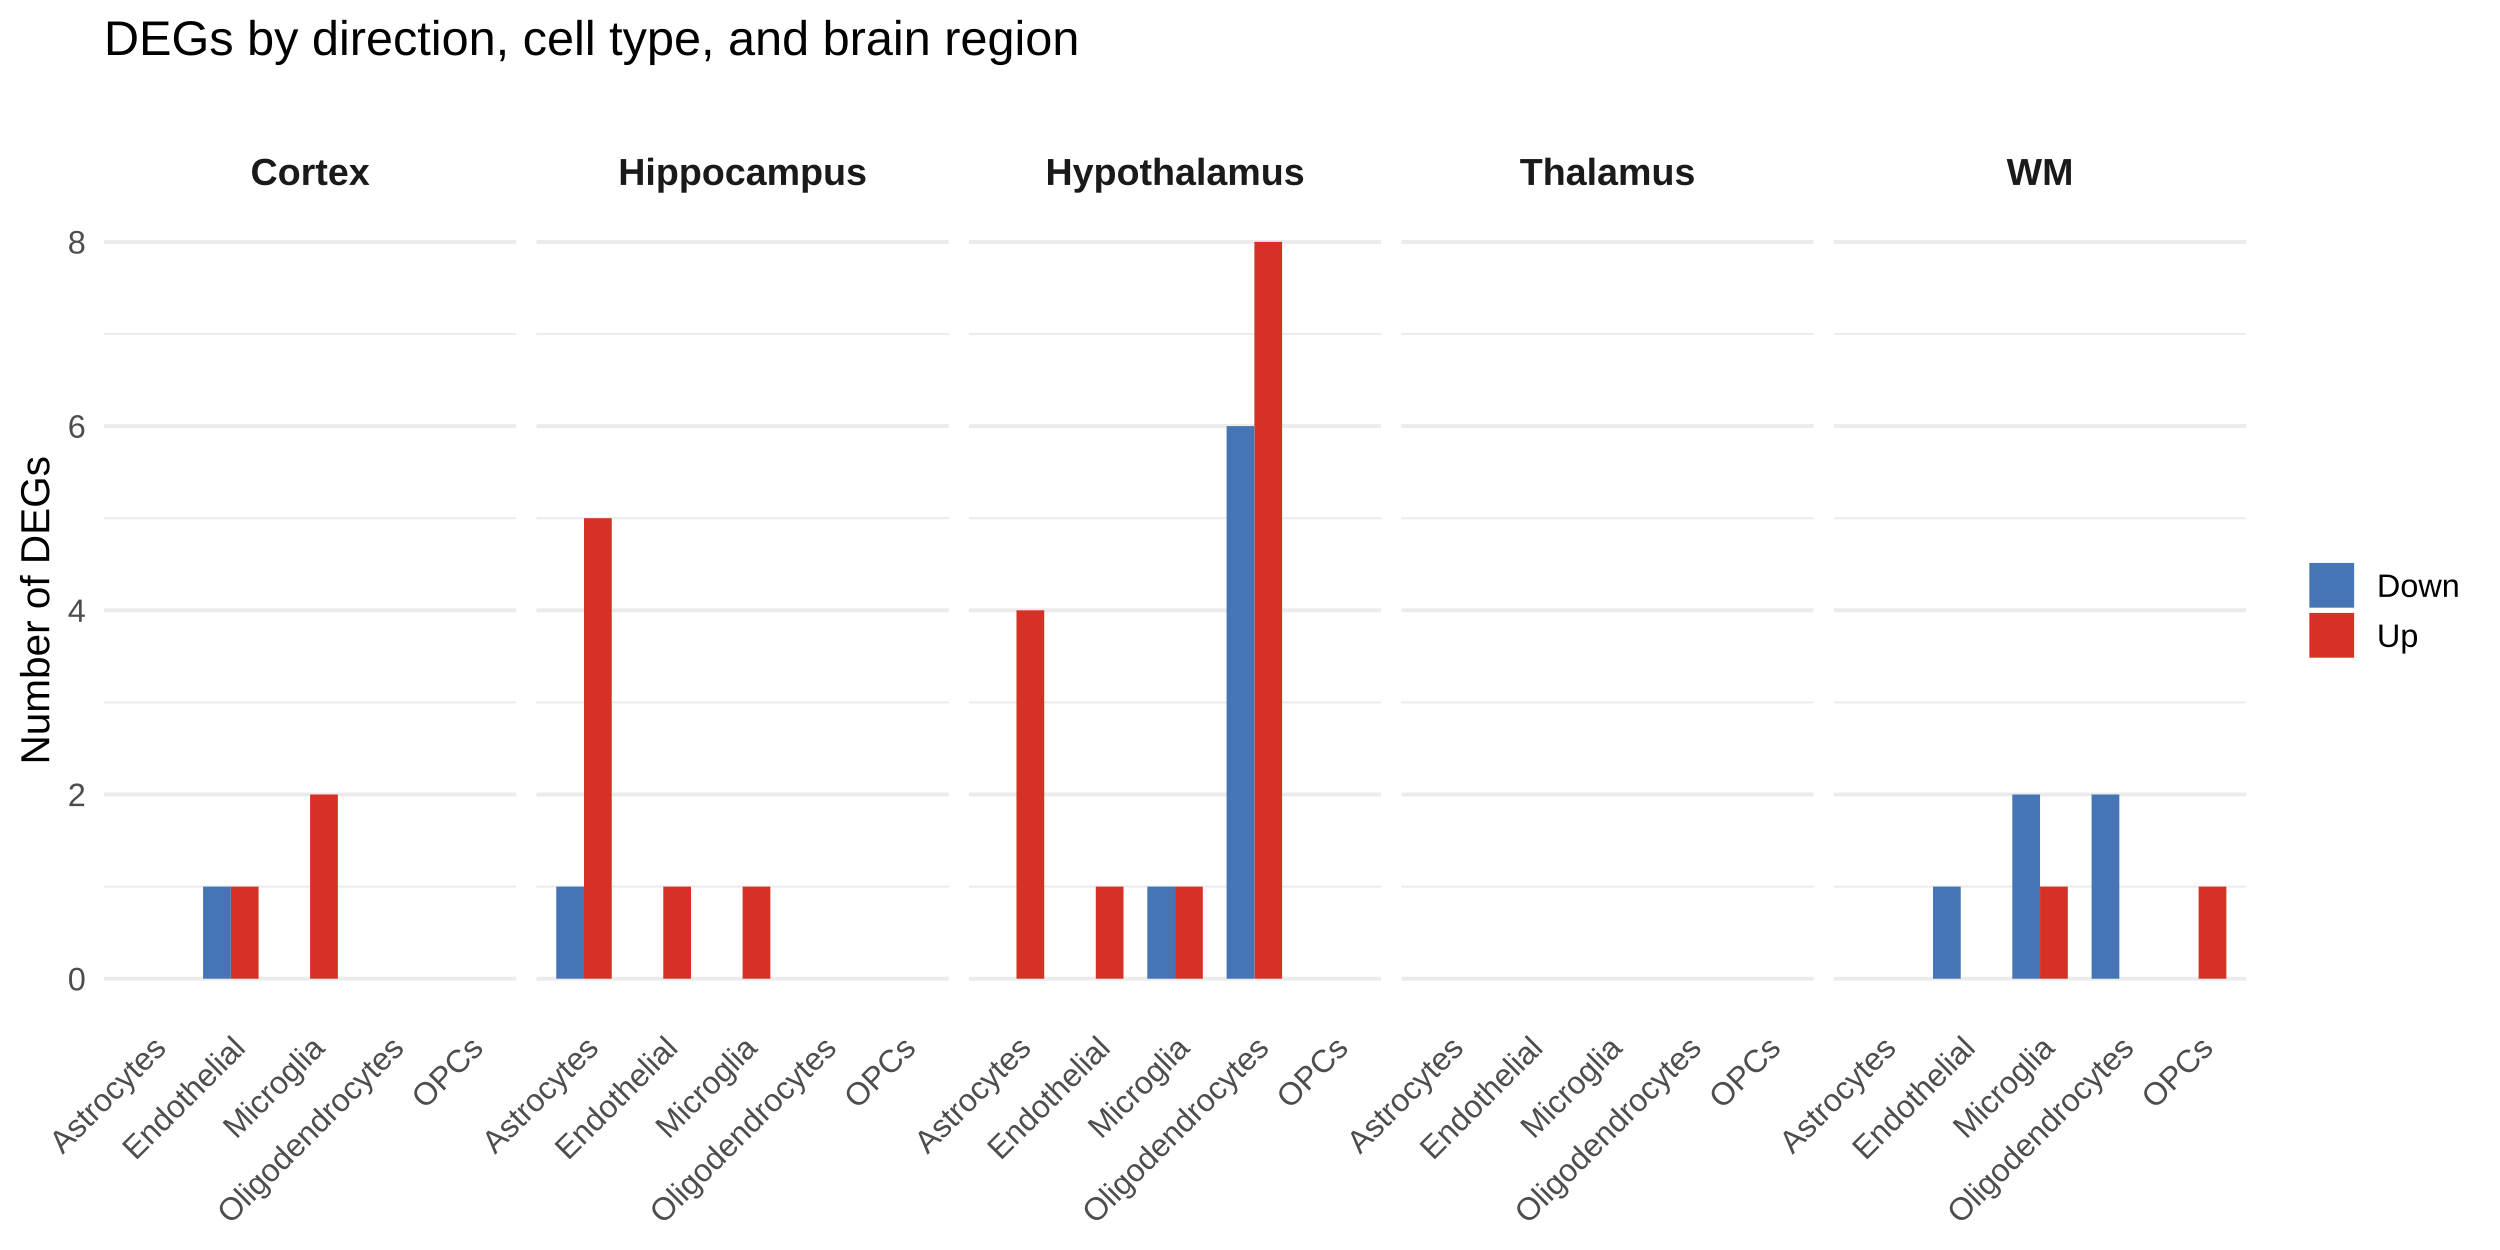
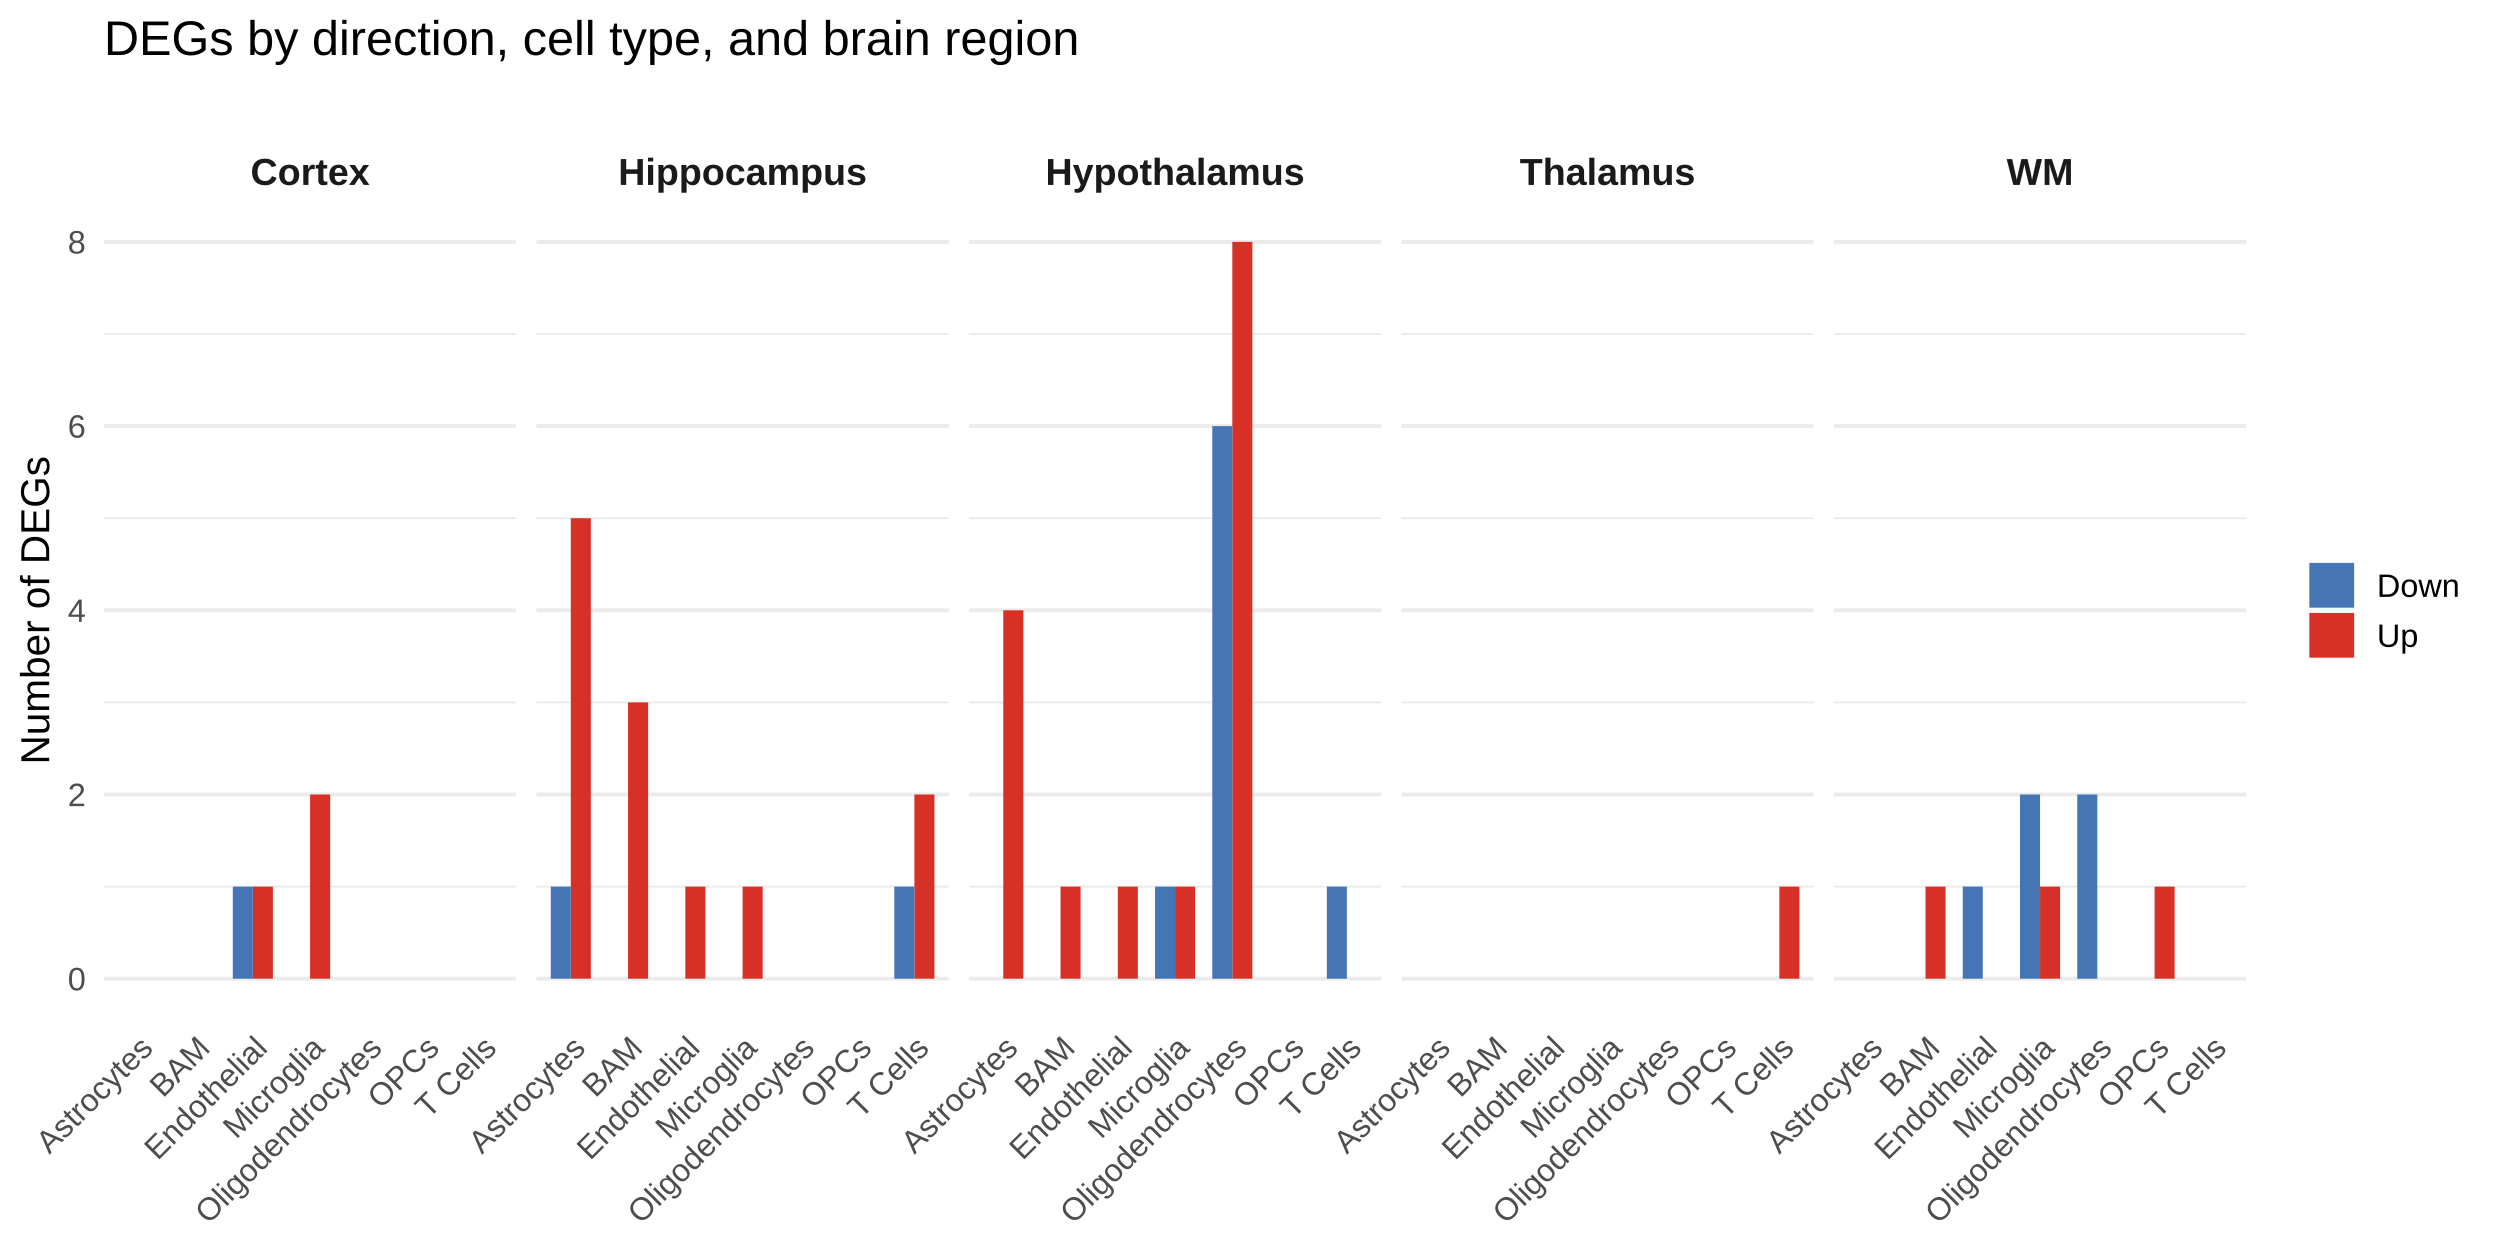
<svg xmlns="http://www.w3.org/2000/svg" width="864.00pt" height="432.00pt" viewBox="0 0 864.00 432.00">
  <g class="svglite">
    <defs>
      <style type="text/css">
    .svglite line, .svglite polyline, .svglite polygon, .svglite path, .svglite rect, .svglite circle {
      fill: none;
      stroke: #000000;
      stroke-linecap: round;
      stroke-linejoin: round;
      stroke-miterlimit: 10.00;
    }
    .svglite text {
      white-space: pre;
    }
    .svglite g.glyphgroup path {
      fill: inherit;
      stroke: none;
    }
  </style>
    </defs>
    <rect width="100%" height="100%" style="stroke: none; fill: #FFFFFF;" />
    <defs>
      <clipPath id="cpMC4wMHw4NjQuMDB8MC4wMHw0MzIuMDA=">
        <rect x="0.00" y="0.00" width="864.00" height="432.00" />
      </clipPath>
    </defs>
    <g clip-path="url(#cpMC4wMHw4NjQuMDB8MC4wMHw0MzIuMDA=)">
      <rect x="0.00" y="0" width="864.00" height="432.00" style="stroke-width: 1.36; stroke: none; fill: #FFFFFF;" />
    </g>
    <defs>
      <clipPath id="cpMzUuOTJ8MTc4LjQyfDcwLjg2fDM1MC45Nw==">
        <rect x="35.92" y="70.86" width="142.49" height="280.11" />
      </clipPath>
    </defs>
    <g clip-path="url(#cpMzUuOTJ8MTc4LjQyfDcwLjg2fDM1MC45Nw==)">
      <polyline points="35.92,306.41 178.42,306.41 " style="stroke-width: 0.68; stroke: #EBEBEB; stroke-linecap: butt;" />
      <polyline points="35.92,242.75 178.42,242.75 " style="stroke-width: 0.68; stroke: #EBEBEB; stroke-linecap: butt;" />
      <polyline points="35.92,179.09 178.42,179.09 " style="stroke-width: 0.68; stroke: #EBEBEB; stroke-linecap: butt;" />
      <polyline points="35.92,115.42 178.42,115.42 " style="stroke-width: 0.68; stroke: #EBEBEB; stroke-linecap: butt;" />
      <polyline points="35.92,338.24 178.42,338.24 " style="stroke-width: 1.36; stroke: #EBEBEB; stroke-linecap: butt;" />
      <polyline points="35.92,274.58 178.42,274.58 " style="stroke-width: 1.36; stroke: #EBEBEB; stroke-linecap: butt;" />
      <polyline points="35.92,210.92 178.42,210.92 " style="stroke-width: 1.36; stroke: #EBEBEB; stroke-linecap: butt;" />
      <polyline points="35.92,147.26 178.42,147.26 " style="stroke-width: 1.36; stroke: #EBEBEB; stroke-linecap: butt;" />
      <polyline points="35.92,83.59 178.42,83.59 " style="stroke-width: 1.36; stroke: #EBEBEB; stroke-linecap: butt;" />
-       <rect x="52.36" y="338.24" width="9.59" height="0.00" style="stroke-width: 1.36; stroke: none; stroke-linecap: butt; stroke-linejoin: miter; fill: #D73027;" />
-       <rect x="42.77" y="338.24" width="9.59" height="0.00" style="stroke-width: 1.36; stroke: none; stroke-linecap: butt; stroke-linejoin: miter; fill: #4575B4;" />
-       <rect x="79.77" y="306.41" width="9.59" height="31.83" style="stroke-width: 1.36; stroke: none; stroke-linecap: butt; stroke-linejoin: miter; fill: #D73027;" />
-       <rect x="70.18" y="306.41" width="9.59" height="31.83" style="stroke-width: 1.36; stroke: none; stroke-linecap: butt; stroke-linejoin: miter; fill: #4575B4;" />
-       <rect x="107.17" y="274.58" width="9.59" height="63.66" style="stroke-width: 1.36; stroke: none; stroke-linecap: butt; stroke-linejoin: miter; fill: #D73027;" />
-       <rect x="97.58" y="338.24" width="9.59" height="0.00" style="stroke-width: 1.36; stroke: none; stroke-linecap: butt; stroke-linejoin: miter; fill: #4575B4;" />
-       <rect x="134.57" y="338.24" width="9.59" height="0.00" style="stroke-width: 1.36; stroke: none; stroke-linecap: butt; stroke-linejoin: miter; fill: #D73027;" />
-       <rect x="124.98" y="338.24" width="9.59" height="0.00" style="stroke-width: 1.36; stroke: none; stroke-linecap: butt; stroke-linejoin: miter; fill: #4575B4;" />
-       <rect x="161.97" y="338.24" width="9.59" height="0.00" style="stroke-width: 1.36; stroke: none; stroke-linecap: butt; stroke-linejoin: miter; fill: #D73027;" />
-       <rect x="152.38" y="338.24" width="9.59" height="0.00" style="stroke-width: 1.36; stroke: none; stroke-linecap: butt; stroke-linejoin: miter; fill: #4575B4;" />
+       <rect x="47.80" y="338.24" width="6.93" height="0.00" style="stroke-width: 1.36; stroke: none; stroke-linecap: butt; stroke-linejoin: miter; fill: #D73027;" />
+       <rect x="40.87" y="338.24" width="6.93" height="0.00" style="stroke-width: 1.36; stroke: none; stroke-linecap: butt; stroke-linejoin: miter; fill: #4575B4;" />
+       <rect x="67.59" y="338.24" width="6.93" height="0.00" style="stroke-width: 1.36; stroke: none; stroke-linecap: butt; stroke-linejoin: miter; fill: #D73027;" />
+       <rect x="60.66" y="338.24" width="6.93" height="0.00" style="stroke-width: 1.36; stroke: none; stroke-linecap: butt; stroke-linejoin: miter; fill: #4575B4;" />
+       <rect x="87.38" y="306.41" width="6.93" height="31.83" style="stroke-width: 1.36; stroke: none; stroke-linecap: butt; stroke-linejoin: miter; fill: #D73027;" />
+       <rect x="80.45" y="306.41" width="6.93" height="31.83" style="stroke-width: 1.36; stroke: none; stroke-linecap: butt; stroke-linejoin: miter; fill: #4575B4;" />
+       <rect x="107.17" y="274.58" width="6.93" height="63.66" style="stroke-width: 1.36; stroke: none; stroke-linecap: butt; stroke-linejoin: miter; fill: #D73027;" />
+       <rect x="100.24" y="338.24" width="6.93" height="0.00" style="stroke-width: 1.36; stroke: none; stroke-linecap: butt; stroke-linejoin: miter; fill: #4575B4;" />
+       <rect x="126.96" y="338.24" width="6.93" height="0.00" style="stroke-width: 1.36; stroke: none; stroke-linecap: butt; stroke-linejoin: miter; fill: #D73027;" />
+       <rect x="120.03" y="338.24" width="6.93" height="0.00" style="stroke-width: 1.36; stroke: none; stroke-linecap: butt; stroke-linejoin: miter; fill: #4575B4;" />
+       <rect x="146.75" y="338.24" width="6.93" height="0.00" style="stroke-width: 1.36; stroke: none; stroke-linecap: butt; stroke-linejoin: miter; fill: #D73027;" />
+       <rect x="139.82" y="338.24" width="6.93" height="0.00" style="stroke-width: 1.36; stroke: none; stroke-linecap: butt; stroke-linejoin: miter; fill: #4575B4;" />
+       <rect x="166.54" y="338.24" width="6.93" height="0.00" style="stroke-width: 1.36; stroke: none; stroke-linecap: butt; stroke-linejoin: miter; fill: #D73027;" />
+       <rect x="159.61" y="338.24" width="6.93" height="0.00" style="stroke-width: 1.36; stroke: none; stroke-linecap: butt; stroke-linejoin: miter; fill: #4575B4;" />
    </g>
    <g clip-path="url(#cpMC4wMHw4NjQuMDB8MC4wMHw0MzIuMDA=)">
</g>
    <defs>
      <clipPath id="cpMTg1LjM5fDMyNy44OHw3MC44NnwzNTAuOTc=">
        <rect x="185.39" y="70.86" width="142.49" height="280.11" />
      </clipPath>
    </defs>
    <g clip-path="url(#cpMTg1LjM5fDMyNy44OHw3MC44NnwzNTAuOTc=)">
      <polyline points="185.39,306.41 327.88,306.41 " style="stroke-width: 0.68; stroke: #EBEBEB; stroke-linecap: butt;" />
      <polyline points="185.39,242.75 327.88,242.75 " style="stroke-width: 0.68; stroke: #EBEBEB; stroke-linecap: butt;" />
      <polyline points="185.39,179.09 327.88,179.09 " style="stroke-width: 0.68; stroke: #EBEBEB; stroke-linecap: butt;" />
      <polyline points="185.39,115.42 327.88,115.42 " style="stroke-width: 0.68; stroke: #EBEBEB; stroke-linecap: butt;" />
      <polyline points="185.39,338.24 327.88,338.24 " style="stroke-width: 1.36; stroke: #EBEBEB; stroke-linecap: butt;" />
      <polyline points="185.39,274.58 327.88,274.58 " style="stroke-width: 1.36; stroke: #EBEBEB; stroke-linecap: butt;" />
      <polyline points="185.39,210.92 327.88,210.92 " style="stroke-width: 1.36; stroke: #EBEBEB; stroke-linecap: butt;" />
      <polyline points="185.39,147.26 327.88,147.26 " style="stroke-width: 1.36; stroke: #EBEBEB; stroke-linecap: butt;" />
      <polyline points="185.39,83.59 327.88,83.59 " style="stroke-width: 1.36; stroke: #EBEBEB; stroke-linecap: butt;" />
-       <rect x="201.83" y="179.09" width="9.59" height="159.15" style="stroke-width: 1.36; stroke: none; stroke-linecap: butt; stroke-linejoin: miter; fill: #D73027;" />
-       <rect x="192.24" y="306.41" width="9.59" height="31.83" style="stroke-width: 1.36; stroke: none; stroke-linecap: butt; stroke-linejoin: miter; fill: #4575B4;" />
-       <rect x="229.23" y="306.41" width="9.59" height="31.83" style="stroke-width: 1.36; stroke: none; stroke-linecap: butt; stroke-linejoin: miter; fill: #D73027;" />
-       <rect x="219.64" y="338.24" width="9.59" height="0.00" style="stroke-width: 1.36; stroke: none; stroke-linecap: butt; stroke-linejoin: miter; fill: #4575B4;" />
-       <rect x="256.64" y="306.41" width="9.59" height="31.83" style="stroke-width: 1.36; stroke: none; stroke-linecap: butt; stroke-linejoin: miter; fill: #D73027;" />
-       <rect x="247.05" y="338.24" width="9.59" height="0.00" style="stroke-width: 1.36; stroke: none; stroke-linecap: butt; stroke-linejoin: miter; fill: #4575B4;" />
-       <rect x="284.04" y="338.24" width="9.59" height="0.00" style="stroke-width: 1.36; stroke: none; stroke-linecap: butt; stroke-linejoin: miter; fill: #D73027;" />
-       <rect x="274.45" y="338.24" width="9.59" height="0.00" style="stroke-width: 1.36; stroke: none; stroke-linecap: butt; stroke-linejoin: miter; fill: #4575B4;" />
-       <rect x="311.44" y="338.24" width="9.59" height="0.00" style="stroke-width: 1.36; stroke: none; stroke-linecap: butt; stroke-linejoin: miter; fill: #D73027;" />
-       <rect x="301.85" y="338.24" width="9.59" height="0.00" style="stroke-width: 1.36; stroke: none; stroke-linecap: butt; stroke-linejoin: miter; fill: #4575B4;" />
+       <rect x="197.26" y="179.09" width="6.93" height="159.15" style="stroke-width: 1.36; stroke: none; stroke-linecap: butt; stroke-linejoin: miter; fill: #D73027;" />
+       <rect x="190.34" y="306.41" width="6.93" height="31.83" style="stroke-width: 1.36; stroke: none; stroke-linecap: butt; stroke-linejoin: miter; fill: #4575B4;" />
+       <rect x="217.06" y="242.75" width="6.93" height="95.49" style="stroke-width: 1.36; stroke: none; stroke-linecap: butt; stroke-linejoin: miter; fill: #D73027;" />
+       <rect x="210.13" y="338.24" width="6.93" height="0.00" style="stroke-width: 1.36; stroke: none; stroke-linecap: butt; stroke-linejoin: miter; fill: #4575B4;" />
+       <rect x="236.85" y="306.41" width="6.93" height="31.83" style="stroke-width: 1.36; stroke: none; stroke-linecap: butt; stroke-linejoin: miter; fill: #D73027;" />
+       <rect x="229.92" y="338.24" width="6.93" height="0.00" style="stroke-width: 1.36; stroke: none; stroke-linecap: butt; stroke-linejoin: miter; fill: #4575B4;" />
+       <rect x="256.64" y="306.41" width="6.93" height="31.83" style="stroke-width: 1.36; stroke: none; stroke-linecap: butt; stroke-linejoin: miter; fill: #D73027;" />
+       <rect x="249.71" y="338.24" width="6.93" height="0.00" style="stroke-width: 1.36; stroke: none; stroke-linecap: butt; stroke-linejoin: miter; fill: #4575B4;" />
+       <rect x="276.43" y="338.24" width="6.93" height="0.00" style="stroke-width: 1.36; stroke: none; stroke-linecap: butt; stroke-linejoin: miter; fill: #D73027;" />
+       <rect x="269.50" y="338.24" width="6.93" height="0.00" style="stroke-width: 1.36; stroke: none; stroke-linecap: butt; stroke-linejoin: miter; fill: #4575B4;" />
+       <rect x="296.22" y="338.24" width="6.93" height="0.00" style="stroke-width: 1.36; stroke: none; stroke-linecap: butt; stroke-linejoin: miter; fill: #D73027;" />
+       <rect x="289.29" y="338.24" width="6.93" height="0.00" style="stroke-width: 1.36; stroke: none; stroke-linecap: butt; stroke-linejoin: miter; fill: #4575B4;" />
+       <rect x="316.01" y="274.58" width="6.93" height="63.66" style="stroke-width: 1.36; stroke: none; stroke-linecap: butt; stroke-linejoin: miter; fill: #D73027;" />
+       <rect x="309.08" y="306.41" width="6.93" height="31.83" style="stroke-width: 1.36; stroke: none; stroke-linecap: butt; stroke-linejoin: miter; fill: #4575B4;" />
    </g>
    <g clip-path="url(#cpMC4wMHw4NjQuMDB8MC4wMHw0MzIuMDA=)">
</g>
    <defs>
      <clipPath id="cpMzM0Ljg2fDQ3Ny4zNXw3MC44NnwzNTAuOTc=">
        <rect x="334.86" y="70.86" width="142.49" height="280.11" />
      </clipPath>
    </defs>
    <g clip-path="url(#cpMzM0Ljg2fDQ3Ny4zNXw3MC44NnwzNTAuOTc=)">
      <polyline points="334.86,306.41 477.35,306.41 " style="stroke-width: 0.68; stroke: #EBEBEB; stroke-linecap: butt;" />
      <polyline points="334.86,242.75 477.35,242.75 " style="stroke-width: 0.68; stroke: #EBEBEB; stroke-linecap: butt;" />
      <polyline points="334.86,179.09 477.35,179.09 " style="stroke-width: 0.68; stroke: #EBEBEB; stroke-linecap: butt;" />
      <polyline points="334.86,115.42 477.35,115.42 " style="stroke-width: 0.68; stroke: #EBEBEB; stroke-linecap: butt;" />
      <polyline points="334.86,338.24 477.35,338.24 " style="stroke-width: 1.36; stroke: #EBEBEB; stroke-linecap: butt;" />
      <polyline points="334.86,274.58 477.35,274.58 " style="stroke-width: 1.36; stroke: #EBEBEB; stroke-linecap: butt;" />
      <polyline points="334.86,210.92 477.35,210.92 " style="stroke-width: 1.36; stroke: #EBEBEB; stroke-linecap: butt;" />
      <polyline points="334.86,147.26 477.35,147.26 " style="stroke-width: 1.36; stroke: #EBEBEB; stroke-linecap: butt;" />
      <polyline points="334.86,83.59 477.35,83.59 " style="stroke-width: 1.36; stroke: #EBEBEB; stroke-linecap: butt;" />
-       <rect x="351.30" y="210.92" width="9.59" height="127.32" style="stroke-width: 1.36; stroke: none; stroke-linecap: butt; stroke-linejoin: miter; fill: #D73027;" />
-       <rect x="341.71" y="338.24" width="9.59" height="0.00" style="stroke-width: 1.36; stroke: none; stroke-linecap: butt; stroke-linejoin: miter; fill: #4575B4;" />
-       <rect x="378.70" y="306.41" width="9.59" height="31.83" style="stroke-width: 1.36; stroke: none; stroke-linecap: butt; stroke-linejoin: miter; fill: #D73027;" />
-       <rect x="369.11" y="338.24" width="9.59" height="0.00" style="stroke-width: 1.36; stroke: none; stroke-linecap: butt; stroke-linejoin: miter; fill: #4575B4;" />
-       <rect x="406.10" y="306.41" width="9.59" height="31.83" style="stroke-width: 1.36; stroke: none; stroke-linecap: butt; stroke-linejoin: miter; fill: #D73027;" />
-       <rect x="396.51" y="306.41" width="9.59" height="31.83" style="stroke-width: 1.36; stroke: none; stroke-linecap: butt; stroke-linejoin: miter; fill: #4575B4;" />
-       <rect x="433.51" y="83.59" width="9.59" height="254.65" style="stroke-width: 1.36; stroke: none; stroke-linecap: butt; stroke-linejoin: miter; fill: #D73027;" />
-       <rect x="423.91" y="147.26" width="9.59" height="190.98" style="stroke-width: 1.36; stroke: none; stroke-linecap: butt; stroke-linejoin: miter; fill: #4575B4;" />
-       <rect x="460.91" y="338.24" width="9.59" height="0.00" style="stroke-width: 1.36; stroke: none; stroke-linecap: butt; stroke-linejoin: miter; fill: #D73027;" />
-       <rect x="451.32" y="338.24" width="9.59" height="0.00" style="stroke-width: 1.36; stroke: none; stroke-linecap: butt; stroke-linejoin: miter; fill: #4575B4;" />
+       <rect x="346.73" y="210.92" width="6.93" height="127.32" style="stroke-width: 1.36; stroke: none; stroke-linecap: butt; stroke-linejoin: miter; fill: #D73027;" />
+       <rect x="339.80" y="338.24" width="6.93" height="0.00" style="stroke-width: 1.36; stroke: none; stroke-linecap: butt; stroke-linejoin: miter; fill: #4575B4;" />
+       <rect x="366.52" y="306.41" width="6.93" height="31.83" style="stroke-width: 1.36; stroke: none; stroke-linecap: butt; stroke-linejoin: miter; fill: #D73027;" />
+       <rect x="359.60" y="338.24" width="6.93" height="0.00" style="stroke-width: 1.36; stroke: none; stroke-linecap: butt; stroke-linejoin: miter; fill: #4575B4;" />
+       <rect x="386.31" y="306.41" width="6.93" height="31.83" style="stroke-width: 1.36; stroke: none; stroke-linecap: butt; stroke-linejoin: miter; fill: #D73027;" />
+       <rect x="379.39" y="338.24" width="6.93" height="0.00" style="stroke-width: 1.36; stroke: none; stroke-linecap: butt; stroke-linejoin: miter; fill: #4575B4;" />
+       <rect x="406.10" y="306.41" width="6.93" height="31.83" style="stroke-width: 1.36; stroke: none; stroke-linecap: butt; stroke-linejoin: miter; fill: #D73027;" />
+       <rect x="399.18" y="306.41" width="6.93" height="31.83" style="stroke-width: 1.36; stroke: none; stroke-linecap: butt; stroke-linejoin: miter; fill: #4575B4;" />
+       <rect x="425.89" y="83.59" width="6.93" height="254.65" style="stroke-width: 1.36; stroke: none; stroke-linecap: butt; stroke-linejoin: miter; fill: #D73027;" />
+       <rect x="418.97" y="147.26" width="6.93" height="190.98" style="stroke-width: 1.36; stroke: none; stroke-linecap: butt; stroke-linejoin: miter; fill: #4575B4;" />
+       <rect x="445.68" y="338.24" width="6.93" height="0.00" style="stroke-width: 1.36; stroke: none; stroke-linecap: butt; stroke-linejoin: miter; fill: #D73027;" />
+       <rect x="438.76" y="338.24" width="6.93" height="0.00" style="stroke-width: 1.36; stroke: none; stroke-linecap: butt; stroke-linejoin: miter; fill: #4575B4;" />
+       <rect x="465.48" y="338.24" width="6.93" height="0.00" style="stroke-width: 1.36; stroke: none; stroke-linecap: butt; stroke-linejoin: miter; fill: #D73027;" />
+       <rect x="458.55" y="306.41" width="6.93" height="31.83" style="stroke-width: 1.36; stroke: none; stroke-linecap: butt; stroke-linejoin: miter; fill: #4575B4;" />
    </g>
    <g clip-path="url(#cpMC4wMHw4NjQuMDB8MC4wMHw0MzIuMDA=)">
</g>
    <defs>
      <clipPath id="cpNDg0LjMyfDYyNi44Mnw3MC44NnwzNTAuOTc=">
        <rect x="484.32" y="70.86" width="142.49" height="280.11" />
      </clipPath>
    </defs>
    <g clip-path="url(#cpNDg0LjMyfDYyNi44Mnw3MC44NnwzNTAuOTc=)">
      <polyline points="484.32,306.41 626.82,306.41 " style="stroke-width: 0.68; stroke: #EBEBEB; stroke-linecap: butt;" />
      <polyline points="484.32,242.75 626.82,242.75 " style="stroke-width: 0.68; stroke: #EBEBEB; stroke-linecap: butt;" />
      <polyline points="484.32,179.09 626.82,179.09 " style="stroke-width: 0.68; stroke: #EBEBEB; stroke-linecap: butt;" />
      <polyline points="484.32,115.42 626.82,115.42 " style="stroke-width: 0.68; stroke: #EBEBEB; stroke-linecap: butt;" />
      <polyline points="484.32,338.24 626.82,338.24 " style="stroke-width: 1.36; stroke: #EBEBEB; stroke-linecap: butt;" />
      <polyline points="484.32,274.58 626.82,274.58 " style="stroke-width: 1.36; stroke: #EBEBEB; stroke-linecap: butt;" />
      <polyline points="484.32,210.92 626.82,210.92 " style="stroke-width: 1.36; stroke: #EBEBEB; stroke-linecap: butt;" />
      <polyline points="484.32,147.26 626.82,147.26 " style="stroke-width: 1.36; stroke: #EBEBEB; stroke-linecap: butt;" />
      <polyline points="484.32,83.59 626.82,83.59 " style="stroke-width: 1.36; stroke: #EBEBEB; stroke-linecap: butt;" />
-       <rect x="500.76" y="338.24" width="9.59" height="0.00" style="stroke-width: 1.36; stroke: none; stroke-linecap: butt; stroke-linejoin: miter; fill: #D73027;" />
-       <rect x="491.17" y="338.24" width="9.59" height="0.00" style="stroke-width: 1.36; stroke: none; stroke-linecap: butt; stroke-linejoin: miter; fill: #4575B4;" />
-       <rect x="528.17" y="338.24" width="9.59" height="0.00" style="stroke-width: 1.36; stroke: none; stroke-linecap: butt; stroke-linejoin: miter; fill: #D73027;" />
-       <rect x="518.58" y="338.24" width="9.59" height="0.00" style="stroke-width: 1.36; stroke: none; stroke-linecap: butt; stroke-linejoin: miter; fill: #4575B4;" />
-       <rect x="555.57" y="338.24" width="9.59" height="0.00" style="stroke-width: 1.36; stroke: none; stroke-linecap: butt; stroke-linejoin: miter; fill: #D73027;" />
-       <rect x="545.98" y="338.24" width="9.59" height="0.00" style="stroke-width: 1.36; stroke: none; stroke-linecap: butt; stroke-linejoin: miter; fill: #4575B4;" />
-       <rect x="582.97" y="338.24" width="9.59" height="0.00" style="stroke-width: 1.36; stroke: none; stroke-linecap: butt; stroke-linejoin: miter; fill: #D73027;" />
-       <rect x="573.38" y="338.24" width="9.59" height="0.00" style="stroke-width: 1.36; stroke: none; stroke-linecap: butt; stroke-linejoin: miter; fill: #4575B4;" />
-       <rect x="610.37" y="338.24" width="9.59" height="0.00" style="stroke-width: 1.36; stroke: none; stroke-linecap: butt; stroke-linejoin: miter; fill: #D73027;" />
-       <rect x="600.78" y="338.24" width="9.59" height="0.00" style="stroke-width: 1.36; stroke: none; stroke-linecap: butt; stroke-linejoin: miter; fill: #4575B4;" />
+       <rect x="496.20" y="338.24" width="6.93" height="0.00" style="stroke-width: 1.36; stroke: none; stroke-linecap: butt; stroke-linejoin: miter; fill: #D73027;" />
+       <rect x="489.27" y="338.24" width="6.93" height="0.00" style="stroke-width: 1.36; stroke: none; stroke-linecap: butt; stroke-linejoin: miter; fill: #4575B4;" />
+       <rect x="515.99" y="338.24" width="6.93" height="0.00" style="stroke-width: 1.36; stroke: none; stroke-linecap: butt; stroke-linejoin: miter; fill: #D73027;" />
+       <rect x="509.06" y="338.24" width="6.93" height="0.00" style="stroke-width: 1.36; stroke: none; stroke-linecap: butt; stroke-linejoin: miter; fill: #4575B4;" />
+       <rect x="535.78" y="338.24" width="6.93" height="0.00" style="stroke-width: 1.36; stroke: none; stroke-linecap: butt; stroke-linejoin: miter; fill: #D73027;" />
+       <rect x="528.85" y="338.24" width="6.93" height="0.00" style="stroke-width: 1.36; stroke: none; stroke-linecap: butt; stroke-linejoin: miter; fill: #4575B4;" />
+       <rect x="555.57" y="338.24" width="6.93" height="0.00" style="stroke-width: 1.36; stroke: none; stroke-linecap: butt; stroke-linejoin: miter; fill: #D73027;" />
+       <rect x="548.64" y="338.24" width="6.93" height="0.00" style="stroke-width: 1.36; stroke: none; stroke-linecap: butt; stroke-linejoin: miter; fill: #4575B4;" />
+       <rect x="575.36" y="338.24" width="6.93" height="0.00" style="stroke-width: 1.36; stroke: none; stroke-linecap: butt; stroke-linejoin: miter; fill: #D73027;" />
+       <rect x="568.43" y="338.24" width="6.93" height="0.00" style="stroke-width: 1.36; stroke: none; stroke-linecap: butt; stroke-linejoin: miter; fill: #4575B4;" />
+       <rect x="595.15" y="338.24" width="6.93" height="0.00" style="stroke-width: 1.36; stroke: none; stroke-linecap: butt; stroke-linejoin: miter; fill: #D73027;" />
+       <rect x="588.22" y="338.24" width="6.93" height="0.00" style="stroke-width: 1.36; stroke: none; stroke-linecap: butt; stroke-linejoin: miter; fill: #4575B4;" />
+       <rect x="614.94" y="306.41" width="6.93" height="31.83" style="stroke-width: 1.36; stroke: none; stroke-linecap: butt; stroke-linejoin: miter; fill: #D73027;" />
+       <rect x="608.02" y="338.24" width="6.93" height="0.00" style="stroke-width: 1.36; stroke: none; stroke-linecap: butt; stroke-linejoin: miter; fill: #4575B4;" />
    </g>
    <g clip-path="url(#cpMC4wMHw4NjQuMDB8MC4wMHw0MzIuMDA=)">
</g>
    <defs>
      <clipPath id="cpNjMzLjc5fDc3Ni4yOHw3MC44NnwzNTAuOTc=">
        <rect x="633.79" y="70.86" width="142.49" height="280.11" />
      </clipPath>
    </defs>
    <g clip-path="url(#cpNjMzLjc5fDc3Ni4yOHw3MC44NnwzNTAuOTc=)">
      <polyline points="633.79,306.41 776.28,306.41 " style="stroke-width: 0.68; stroke: #EBEBEB; stroke-linecap: butt;" />
      <polyline points="633.79,242.75 776.28,242.75 " style="stroke-width: 0.68; stroke: #EBEBEB; stroke-linecap: butt;" />
      <polyline points="633.79,179.09 776.28,179.09 " style="stroke-width: 0.68; stroke: #EBEBEB; stroke-linecap: butt;" />
      <polyline points="633.79,115.42 776.28,115.42 " style="stroke-width: 0.68; stroke: #EBEBEB; stroke-linecap: butt;" />
      <polyline points="633.79,338.24 776.28,338.24 " style="stroke-width: 1.36; stroke: #EBEBEB; stroke-linecap: butt;" />
      <polyline points="633.79,274.58 776.28,274.58 " style="stroke-width: 1.36; stroke: #EBEBEB; stroke-linecap: butt;" />
      <polyline points="633.79,210.92 776.28,210.92 " style="stroke-width: 1.36; stroke: #EBEBEB; stroke-linecap: butt;" />
      <polyline points="633.79,147.26 776.28,147.26 " style="stroke-width: 1.36; stroke: #EBEBEB; stroke-linecap: butt;" />
      <polyline points="633.79,83.59 776.28,83.59 " style="stroke-width: 1.36; stroke: #EBEBEB; stroke-linecap: butt;" />
-       <rect x="650.23" y="338.24" width="9.59" height="0.00" style="stroke-width: 1.36; stroke: none; stroke-linecap: butt; stroke-linejoin: miter; fill: #D73027;" />
-       <rect x="640.64" y="338.24" width="9.59" height="0.00" style="stroke-width: 1.36; stroke: none; stroke-linecap: butt; stroke-linejoin: miter; fill: #4575B4;" />
-       <rect x="677.63" y="338.24" width="9.59" height="0.00" style="stroke-width: 1.36; stroke: none; stroke-linecap: butt; stroke-linejoin: miter; fill: #D73027;" />
-       <rect x="668.04" y="306.41" width="9.59" height="31.83" style="stroke-width: 1.36; stroke: none; stroke-linecap: butt; stroke-linejoin: miter; fill: #4575B4;" />
-       <rect x="705.04" y="306.41" width="9.59" height="31.83" style="stroke-width: 1.36; stroke: none; stroke-linecap: butt; stroke-linejoin: miter; fill: #D73027;" />
-       <rect x="695.45" y="274.58" width="9.59" height="63.66" style="stroke-width: 1.36; stroke: none; stroke-linecap: butt; stroke-linejoin: miter; fill: #4575B4;" />
-       <rect x="732.44" y="338.24" width="9.59" height="0.00" style="stroke-width: 1.36; stroke: none; stroke-linecap: butt; stroke-linejoin: miter; fill: #D73027;" />
-       <rect x="722.85" y="274.58" width="9.59" height="63.66" style="stroke-width: 1.36; stroke: none; stroke-linecap: butt; stroke-linejoin: miter; fill: #4575B4;" />
-       <rect x="759.84" y="306.41" width="9.59" height="31.83" style="stroke-width: 1.36; stroke: none; stroke-linecap: butt; stroke-linejoin: miter; fill: #D73027;" />
-       <rect x="750.25" y="338.24" width="9.59" height="0.00" style="stroke-width: 1.36; stroke: none; stroke-linecap: butt; stroke-linejoin: miter; fill: #4575B4;" />
+       <rect x="645.66" y="338.24" width="6.93" height="0.00" style="stroke-width: 1.36; stroke: none; stroke-linecap: butt; stroke-linejoin: miter; fill: #D73027;" />
+       <rect x="638.74" y="338.24" width="6.93" height="0.00" style="stroke-width: 1.36; stroke: none; stroke-linecap: butt; stroke-linejoin: miter; fill: #4575B4;" />
+       <rect x="665.46" y="306.41" width="6.93" height="31.83" style="stroke-width: 1.36; stroke: none; stroke-linecap: butt; stroke-linejoin: miter; fill: #D73027;" />
+       <rect x="658.53" y="338.24" width="6.93" height="0.00" style="stroke-width: 1.36; stroke: none; stroke-linecap: butt; stroke-linejoin: miter; fill: #4575B4;" />
+       <rect x="685.25" y="338.24" width="6.93" height="0.00" style="stroke-width: 1.36; stroke: none; stroke-linecap: butt; stroke-linejoin: miter; fill: #D73027;" />
+       <rect x="678.32" y="306.41" width="6.93" height="31.83" style="stroke-width: 1.36; stroke: none; stroke-linecap: butt; stroke-linejoin: miter; fill: #4575B4;" />
+       <rect x="705.04" y="306.41" width="6.93" height="31.83" style="stroke-width: 1.36; stroke: none; stroke-linecap: butt; stroke-linejoin: miter; fill: #D73027;" />
+       <rect x="698.11" y="274.58" width="6.93" height="63.66" style="stroke-width: 1.36; stroke: none; stroke-linecap: butt; stroke-linejoin: miter; fill: #4575B4;" />
+       <rect x="724.83" y="338.24" width="6.93" height="0.00" style="stroke-width: 1.36; stroke: none; stroke-linecap: butt; stroke-linejoin: miter; fill: #D73027;" />
+       <rect x="717.90" y="274.58" width="6.93" height="63.66" style="stroke-width: 1.36; stroke: none; stroke-linecap: butt; stroke-linejoin: miter; fill: #4575B4;" />
+       <rect x="744.62" y="306.41" width="6.93" height="31.83" style="stroke-width: 1.36; stroke: none; stroke-linecap: butt; stroke-linejoin: miter; fill: #D73027;" />
+       <rect x="737.69" y="338.24" width="6.93" height="0.00" style="stroke-width: 1.36; stroke: none; stroke-linecap: butt; stroke-linejoin: miter; fill: #4575B4;" />
+       <rect x="764.41" y="338.24" width="6.93" height="0.00" style="stroke-width: 1.36; stroke: none; stroke-linecap: butt; stroke-linejoin: miter; fill: #D73027;" />
+       <rect x="757.48" y="338.24" width="6.93" height="0.00" style="stroke-width: 1.36; stroke: none; stroke-linecap: butt; stroke-linejoin: miter; fill: #4575B4;" />
    </g>
    <g clip-path="url(#cpMC4wMHw4NjQuMDB8MC4wMHw0MzIuMDA=)">
</g>
    <defs>
      <clipPath id="cpMzUuOTJ8MTc4LjQyfDQ3LjY2fDcwLjg2">
        <rect x="35.92" y="47.66" width="142.49" height="23.20" />
      </clipPath>
    </defs>
    <g clip-path="url(#cpMzUuOTJ8MTc4LjQyfDQ3LjY2fDcwLjg2)">
      <text x="107.17" y="63.91" text-anchor="middle" style="font-size: 13.00px; font-weight: bold;fill: #1A1A1A; font-family: &quot;Arial&quot;;" textLength="41.19px" lengthAdjust="spacingAndGlyphs">Cortex</text>
    </g>
    <g clip-path="url(#cpMC4wMHw4NjQuMDB8MC4wMHw0MzIuMDA=)">
</g>
    <defs>
      <clipPath id="cpMTg1LjM5fDMyNy44OHw0Ny42Nnw3MC44Ng==">
        <rect x="185.39" y="47.66" width="142.49" height="23.20" />
      </clipPath>
    </defs>
    <g clip-path="url(#cpMTg1LjM5fDMyNy44OHw0Ny42Nnw3MC44Ng==)">
      <text x="256.64" y="63.91" text-anchor="middle" style="font-size: 13.00px; font-weight: bold;fill: #1A1A1A; font-family: &quot;Arial&quot;;" textLength="85.95px" lengthAdjust="spacingAndGlyphs">Hippocampus</text>
    </g>
    <g clip-path="url(#cpMC4wMHw4NjQuMDB8MC4wMHw0MzIuMDA=)">
</g>
    <defs>
      <clipPath id="cpMzM0Ljg2fDQ3Ny4zNXw0Ny42Nnw3MC44Ng==">
        <rect x="334.86" y="47.66" width="142.49" height="23.20" />
      </clipPath>
    </defs>
    <g clip-path="url(#cpMzM0Ljg2fDQ3Ny4zNXw0Ny42Nnw3MC44Ng==)">
      <text x="406.10" y="63.91" text-anchor="middle" style="font-size: 13.00px; font-weight: bold;fill: #1A1A1A; font-family: &quot;Arial&quot;;" textLength="89.58px" lengthAdjust="spacingAndGlyphs">Hypothalamus</text>
    </g>
    <g clip-path="url(#cpMC4wMHw4NjQuMDB8MC4wMHw0MzIuMDA=)">
</g>
    <defs>
      <clipPath id="cpNDg0LjMyfDYyNi44Mnw0Ny42Nnw3MC44Ng==">
        <rect x="484.32" y="47.66" width="142.49" height="23.20" />
      </clipPath>
    </defs>
    <g clip-path="url(#cpNDg0LjMyfDYyNi44Mnw0Ny42Nnw3MC44Ng==)">
      <text x="555.57" y="63.91" text-anchor="middle" style="font-size: 13.00px; font-weight: bold;fill: #1A1A1A; font-family: &quot;Arial&quot;;" textLength="60.69px" lengthAdjust="spacingAndGlyphs">Thalamus</text>
    </g>
    <g clip-path="url(#cpMC4wMHw4NjQuMDB8MC4wMHw0MzIuMDA=)">
</g>
    <defs>
      <clipPath id="cpNjMzLjc5fDc3Ni4yOHw0Ny42Nnw3MC44Ng==">
        <rect x="633.79" y="47.66" width="142.49" height="23.20" />
      </clipPath>
    </defs>
    <g clip-path="url(#cpNjMzLjc5fDc3Ni4yOHw0Ny42Nnw3MC44Ng==)">
      <text x="705.04" y="63.91" text-anchor="middle" style="font-size: 13.00px; font-weight: bold;fill: #1A1A1A; font-family: &quot;Arial&quot;;" textLength="23.09px" lengthAdjust="spacingAndGlyphs">WM</text>
    </g>
    <g clip-path="url(#cpMC4wMHw4NjQuMDB8MC4wMHw0MzIuMDA=)">
-       <text transform="translate(57.93,362.82) rotate(-45)" text-anchor="end" style="font-size: 11.00px;fill: #4D4D4D; font-family: &quot;Arial&quot;;" textLength="51.38px" lengthAdjust="spacingAndGlyphs">Astrocytes</text>
-       <text transform="translate(85.34,362.82) rotate(-45)" text-anchor="end" style="font-size: 11.00px;fill: #4D4D4D; font-family: &quot;Arial&quot;;" textLength="54.47px" lengthAdjust="spacingAndGlyphs">Endothelial</text>
+       <text transform="translate(53.37,362.82) rotate(-45)" text-anchor="end" style="font-size: 11.00px;fill: #4D4D4D; font-family: &quot;Arial&quot;;" textLength="51.38px" lengthAdjust="spacingAndGlyphs">Astrocytes</text>
+       <text transform="translate(73.16,362.82) rotate(-45)" text-anchor="end" style="font-size: 11.00px;fill: #4D4D4D; font-family: &quot;Arial&quot;;" textLength="23.84px" lengthAdjust="spacingAndGlyphs">BAM</text>
+       <text transform="translate(92.95,362.82) rotate(-45)" text-anchor="end" style="font-size: 11.00px;fill: #4D4D4D; font-family: &quot;Arial&quot;;" textLength="54.47px" lengthAdjust="spacingAndGlyphs">Endothelial</text>
      <text transform="translate(112.74,362.82) rotate(-45)" text-anchor="end" style="font-size: 11.00px;fill: #4D4D4D; font-family: &quot;Arial&quot;;" textLength="44.00px" lengthAdjust="spacingAndGlyphs">Microglia</text>
-       <text transform="translate(140.14,362.82) rotate(-45)" text-anchor="end" style="font-size: 11.00px;fill: #4D4D4D; font-family: &quot;Arial&quot;;" textLength="85.66px" lengthAdjust="spacingAndGlyphs">Oligodendrocytes</text>
-       <text transform="translate(167.54,362.82) rotate(-45)" text-anchor="end" style="font-size: 11.00px;fill: #4D4D4D; font-family: &quot;Arial&quot;;" textLength="29.34px" lengthAdjust="spacingAndGlyphs">OPCs</text>
-       <text transform="translate(207.40,362.82) rotate(-45)" text-anchor="end" style="font-size: 11.00px;fill: #4D4D4D; font-family: &quot;Arial&quot;;" textLength="51.38px" lengthAdjust="spacingAndGlyphs">Astrocytes</text>
-       <text transform="translate(234.80,362.82) rotate(-45)" text-anchor="end" style="font-size: 11.00px;fill: #4D4D4D; font-family: &quot;Arial&quot;;" textLength="54.47px" lengthAdjust="spacingAndGlyphs">Endothelial</text>
+       <text transform="translate(132.53,362.82) rotate(-45)" text-anchor="end" style="font-size: 11.00px;fill: #4D4D4D; font-family: &quot;Arial&quot;;" textLength="85.66px" lengthAdjust="spacingAndGlyphs">Oligodendrocytes</text>
+       <text transform="translate(152.32,362.82) rotate(-45)" text-anchor="end" style="font-size: 11.00px;fill: #4D4D4D; font-family: &quot;Arial&quot;;" textLength="29.34px" lengthAdjust="spacingAndGlyphs">OPCs</text>
+       <text transform="translate(172.11,362.82) rotate(-45)" text-anchor="end" style="font-size: 11.00px;fill: #4D4D4D; font-family: &quot;Arial&quot;;" textLength="34.02px" lengthAdjust="spacingAndGlyphs">T Cells</text>
+       <text transform="translate(202.83,362.82) rotate(-45)" text-anchor="end" style="font-size: 11.00px;fill: #4D4D4D; font-family: &quot;Arial&quot;;" textLength="51.38px" lengthAdjust="spacingAndGlyphs">Astrocytes</text>
+       <text transform="translate(222.62,362.82) rotate(-45)" text-anchor="end" style="font-size: 11.00px;fill: #4D4D4D; font-family: &quot;Arial&quot;;" textLength="23.84px" lengthAdjust="spacingAndGlyphs">BAM</text>
+       <text transform="translate(242.42,362.82) rotate(-45)" text-anchor="end" style="font-size: 11.00px;fill: #4D4D4D; font-family: &quot;Arial&quot;;" textLength="54.47px" lengthAdjust="spacingAndGlyphs">Endothelial</text>
      <text transform="translate(262.21,362.82) rotate(-45)" text-anchor="end" style="font-size: 11.00px;fill: #4D4D4D; font-family: &quot;Arial&quot;;" textLength="44.00px" lengthAdjust="spacingAndGlyphs">Microglia</text>
-       <text transform="translate(289.61,362.82) rotate(-45)" text-anchor="end" style="font-size: 11.00px;fill: #4D4D4D; font-family: &quot;Arial&quot;;" textLength="85.66px" lengthAdjust="spacingAndGlyphs">Oligodendrocytes</text>
-       <text transform="translate(317.01,362.82) rotate(-45)" text-anchor="end" style="font-size: 11.00px;fill: #4D4D4D; font-family: &quot;Arial&quot;;" textLength="29.34px" lengthAdjust="spacingAndGlyphs">OPCs</text>
-       <text transform="translate(356.87,362.82) rotate(-45)" text-anchor="end" style="font-size: 11.00px;fill: #4D4D4D; font-family: &quot;Arial&quot;;" textLength="51.38px" lengthAdjust="spacingAndGlyphs">Astrocytes</text>
-       <text transform="translate(384.27,362.82) rotate(-45)" text-anchor="end" style="font-size: 11.00px;fill: #4D4D4D; font-family: &quot;Arial&quot;;" textLength="54.47px" lengthAdjust="spacingAndGlyphs">Endothelial</text>
+       <text transform="translate(282.00,362.82) rotate(-45)" text-anchor="end" style="font-size: 11.00px;fill: #4D4D4D; font-family: &quot;Arial&quot;;" textLength="85.66px" lengthAdjust="spacingAndGlyphs">Oligodendrocytes</text>
+       <text transform="translate(301.79,362.82) rotate(-45)" text-anchor="end" style="font-size: 11.00px;fill: #4D4D4D; font-family: &quot;Arial&quot;;" textLength="29.34px" lengthAdjust="spacingAndGlyphs">OPCs</text>
+       <text transform="translate(321.58,362.82) rotate(-45)" text-anchor="end" style="font-size: 11.00px;fill: #4D4D4D; font-family: &quot;Arial&quot;;" textLength="34.02px" lengthAdjust="spacingAndGlyphs">T Cells</text>
+       <text transform="translate(352.30,362.82) rotate(-45)" text-anchor="end" style="font-size: 11.00px;fill: #4D4D4D; font-family: &quot;Arial&quot;;" textLength="51.38px" lengthAdjust="spacingAndGlyphs">Astrocytes</text>
+       <text transform="translate(372.09,362.82) rotate(-45)" text-anchor="end" style="font-size: 11.00px;fill: #4D4D4D; font-family: &quot;Arial&quot;;" textLength="23.84px" lengthAdjust="spacingAndGlyphs">BAM</text>
+       <text transform="translate(391.88,362.82) rotate(-45)" text-anchor="end" style="font-size: 11.00px;fill: #4D4D4D; font-family: &quot;Arial&quot;;" textLength="54.47px" lengthAdjust="spacingAndGlyphs">Endothelial</text>
      <text transform="translate(411.67,362.82) rotate(-45)" text-anchor="end" style="font-size: 11.00px;fill: #4D4D4D; font-family: &quot;Arial&quot;;" textLength="44.00px" lengthAdjust="spacingAndGlyphs">Microglia</text>
-       <text transform="translate(439.08,362.82) rotate(-45)" text-anchor="end" style="font-size: 11.00px;fill: #4D4D4D; font-family: &quot;Arial&quot;;" textLength="85.66px" lengthAdjust="spacingAndGlyphs">Oligodendrocytes</text>
-       <text transform="translate(466.48,362.82) rotate(-45)" text-anchor="end" style="font-size: 11.00px;fill: #4D4D4D; font-family: &quot;Arial&quot;;" textLength="29.34px" lengthAdjust="spacingAndGlyphs">OPCs</text>
-       <text transform="translate(506.33,362.82) rotate(-45)" text-anchor="end" style="font-size: 11.00px;fill: #4D4D4D; font-family: &quot;Arial&quot;;" textLength="51.38px" lengthAdjust="spacingAndGlyphs">Astrocytes</text>
-       <text transform="translate(533.74,362.82) rotate(-45)" text-anchor="end" style="font-size: 11.00px;fill: #4D4D4D; font-family: &quot;Arial&quot;;" textLength="54.47px" lengthAdjust="spacingAndGlyphs">Endothelial</text>
+       <text transform="translate(431.46,362.82) rotate(-45)" text-anchor="end" style="font-size: 11.00px;fill: #4D4D4D; font-family: &quot;Arial&quot;;" textLength="85.66px" lengthAdjust="spacingAndGlyphs">Oligodendrocytes</text>
+       <text transform="translate(451.25,362.82) rotate(-45)" text-anchor="end" style="font-size: 11.00px;fill: #4D4D4D; font-family: &quot;Arial&quot;;" textLength="29.34px" lengthAdjust="spacingAndGlyphs">OPCs</text>
+       <text transform="translate(471.04,362.82) rotate(-45)" text-anchor="end" style="font-size: 11.00px;fill: #4D4D4D; font-family: &quot;Arial&quot;;" textLength="34.02px" lengthAdjust="spacingAndGlyphs">T Cells</text>
+       <text transform="translate(501.77,362.82) rotate(-45)" text-anchor="end" style="font-size: 11.00px;fill: #4D4D4D; font-family: &quot;Arial&quot;;" textLength="51.38px" lengthAdjust="spacingAndGlyphs">Astrocytes</text>
+       <text transform="translate(521.56,362.82) rotate(-45)" text-anchor="end" style="font-size: 11.00px;fill: #4D4D4D; font-family: &quot;Arial&quot;;" textLength="23.84px" lengthAdjust="spacingAndGlyphs">BAM</text>
+       <text transform="translate(541.35,362.82) rotate(-45)" text-anchor="end" style="font-size: 11.00px;fill: #4D4D4D; font-family: &quot;Arial&quot;;" textLength="54.47px" lengthAdjust="spacingAndGlyphs">Endothelial</text>
      <text transform="translate(561.14,362.82) rotate(-45)" text-anchor="end" style="font-size: 11.00px;fill: #4D4D4D; font-family: &quot;Arial&quot;;" textLength="44.00px" lengthAdjust="spacingAndGlyphs">Microglia</text>
-       <text transform="translate(588.54,362.82) rotate(-45)" text-anchor="end" style="font-size: 11.00px;fill: #4D4D4D; font-family: &quot;Arial&quot;;" textLength="85.66px" lengthAdjust="spacingAndGlyphs">Oligodendrocytes</text>
-       <text transform="translate(615.94,362.82) rotate(-45)" text-anchor="end" style="font-size: 11.00px;fill: #4D4D4D; font-family: &quot;Arial&quot;;" textLength="29.34px" lengthAdjust="spacingAndGlyphs">OPCs</text>
-       <text transform="translate(655.80,362.82) rotate(-45)" text-anchor="end" style="font-size: 11.00px;fill: #4D4D4D; font-family: &quot;Arial&quot;;" textLength="51.38px" lengthAdjust="spacingAndGlyphs">Astrocytes</text>
-       <text transform="translate(683.20,362.82) rotate(-45)" text-anchor="end" style="font-size: 11.00px;fill: #4D4D4D; font-family: &quot;Arial&quot;;" textLength="54.47px" lengthAdjust="spacingAndGlyphs">Endothelial</text>
+       <text transform="translate(580.93,362.82) rotate(-45)" text-anchor="end" style="font-size: 11.00px;fill: #4D4D4D; font-family: &quot;Arial&quot;;" textLength="85.66px" lengthAdjust="spacingAndGlyphs">Oligodendrocytes</text>
+       <text transform="translate(600.72,362.82) rotate(-45)" text-anchor="end" style="font-size: 11.00px;fill: #4D4D4D; font-family: &quot;Arial&quot;;" textLength="29.34px" lengthAdjust="spacingAndGlyphs">OPCs</text>
+       <text transform="translate(620.51,362.82) rotate(-45)" text-anchor="end" style="font-size: 11.00px;fill: #4D4D4D; font-family: &quot;Arial&quot;;" textLength="34.02px" lengthAdjust="spacingAndGlyphs">T Cells</text>
+       <text transform="translate(651.23,362.82) rotate(-45)" text-anchor="end" style="font-size: 11.00px;fill: #4D4D4D; font-family: &quot;Arial&quot;;" textLength="51.38px" lengthAdjust="spacingAndGlyphs">Astrocytes</text>
+       <text transform="translate(671.03,362.82) rotate(-45)" text-anchor="end" style="font-size: 11.00px;fill: #4D4D4D; font-family: &quot;Arial&quot;;" textLength="23.84px" lengthAdjust="spacingAndGlyphs">BAM</text>
+       <text transform="translate(690.82,362.82) rotate(-45)" text-anchor="end" style="font-size: 11.00px;fill: #4D4D4D; font-family: &quot;Arial&quot;;" textLength="54.47px" lengthAdjust="spacingAndGlyphs">Endothelial</text>
      <text transform="translate(710.61,362.82) rotate(-45)" text-anchor="end" style="font-size: 11.00px;fill: #4D4D4D; font-family: &quot;Arial&quot;;" textLength="44.00px" lengthAdjust="spacingAndGlyphs">Microglia</text>
-       <text transform="translate(738.01,362.82) rotate(-45)" text-anchor="end" style="font-size: 11.00px;fill: #4D4D4D; font-family: &quot;Arial&quot;;" textLength="85.66px" lengthAdjust="spacingAndGlyphs">Oligodendrocytes</text>
-       <text transform="translate(765.41,362.82) rotate(-45)" text-anchor="end" style="font-size: 11.00px;fill: #4D4D4D; font-family: &quot;Arial&quot;;" textLength="29.34px" lengthAdjust="spacingAndGlyphs">OPCs</text>
+       <text transform="translate(730.40,362.82) rotate(-45)" text-anchor="end" style="font-size: 11.00px;fill: #4D4D4D; font-family: &quot;Arial&quot;;" textLength="85.66px" lengthAdjust="spacingAndGlyphs">Oligodendrocytes</text>
+       <text transform="translate(750.19,362.82) rotate(-45)" text-anchor="end" style="font-size: 11.00px;fill: #4D4D4D; font-family: &quot;Arial&quot;;" textLength="29.34px" lengthAdjust="spacingAndGlyphs">OPCs</text>
+       <text transform="translate(769.98,362.82) rotate(-45)" text-anchor="end" style="font-size: 11.00px;fill: #4D4D4D; font-family: &quot;Arial&quot;;" textLength="34.02px" lengthAdjust="spacingAndGlyphs">T Cells</text>
      <text x="29.65" y="342.25" text-anchor="end" style="font-size: 11.20px;fill: #4D4D4D; font-family: &quot;Arial&quot;;" textLength="6.22px" lengthAdjust="spacingAndGlyphs">0</text>
      <text x="29.65" y="278.59" text-anchor="end" style="font-size: 11.20px;fill: #4D4D4D; font-family: &quot;Arial&quot;;" textLength="6.22px" lengthAdjust="spacingAndGlyphs">2</text>
      <text x="29.65" y="214.92" text-anchor="end" style="font-size: 11.20px;fill: #4D4D4D; font-family: &quot;Arial&quot;;" textLength="6.22px" lengthAdjust="spacingAndGlyphs">4</text>
      <text x="29.65" y="151.26" text-anchor="end" style="font-size: 11.20px;fill: #4D4D4D; font-family: &quot;Arial&quot;;" textLength="6.22px" lengthAdjust="spacingAndGlyphs">6</text>
      <text x="29.65" y="87.60" text-anchor="end" style="font-size: 11.20px;fill: #4D4D4D; font-family: &quot;Arial&quot;;" textLength="6.22px" lengthAdjust="spacingAndGlyphs">8</text>
      <text transform="translate(17.00,210.92) rotate(-90)" text-anchor="middle" style="font-size: 14.00px; font-family: &quot;Arial&quot;;" textLength="106.56px" lengthAdjust="spacingAndGlyphs">Number of DEGs</text>
      <rect x="798.11" y="194.54" width="15.48" height="15.48" style="stroke-width: 1.36; stroke: none; stroke-linecap: butt; stroke-linejoin: miter; fill: #4575B4;" />
      <rect x="798.11" y="211.82" width="15.48" height="15.48" style="stroke-width: 1.36; stroke: none; stroke-linecap: butt; stroke-linejoin: miter; fill: #D73027;" />
      <text x="821.46" y="206.28" style="font-size: 11.20px; font-family: &quot;Arial&quot;;" textLength="28.59px" lengthAdjust="spacingAndGlyphs">Down</text>
      <text x="821.46" y="223.56" style="font-size: 11.20px; font-family: &quot;Arial&quot;;" textLength="14.30px" lengthAdjust="spacingAndGlyphs">Up</text>
      <text x="35.92" y="19.01" style="font-size: 16.80px; font-family: &quot;Arial&quot;;" textLength="337.19px" lengthAdjust="spacingAndGlyphs">DEGs by direction, cell type, and brain region</text>
      <text x="35.92" y="37.15" style="font-size: 16.80px; font-family: &quot;Arial&quot;;" textLength="0.00px" lengthAdjust="spacingAndGlyphs" />
    </g>
  </g>
</svg>
